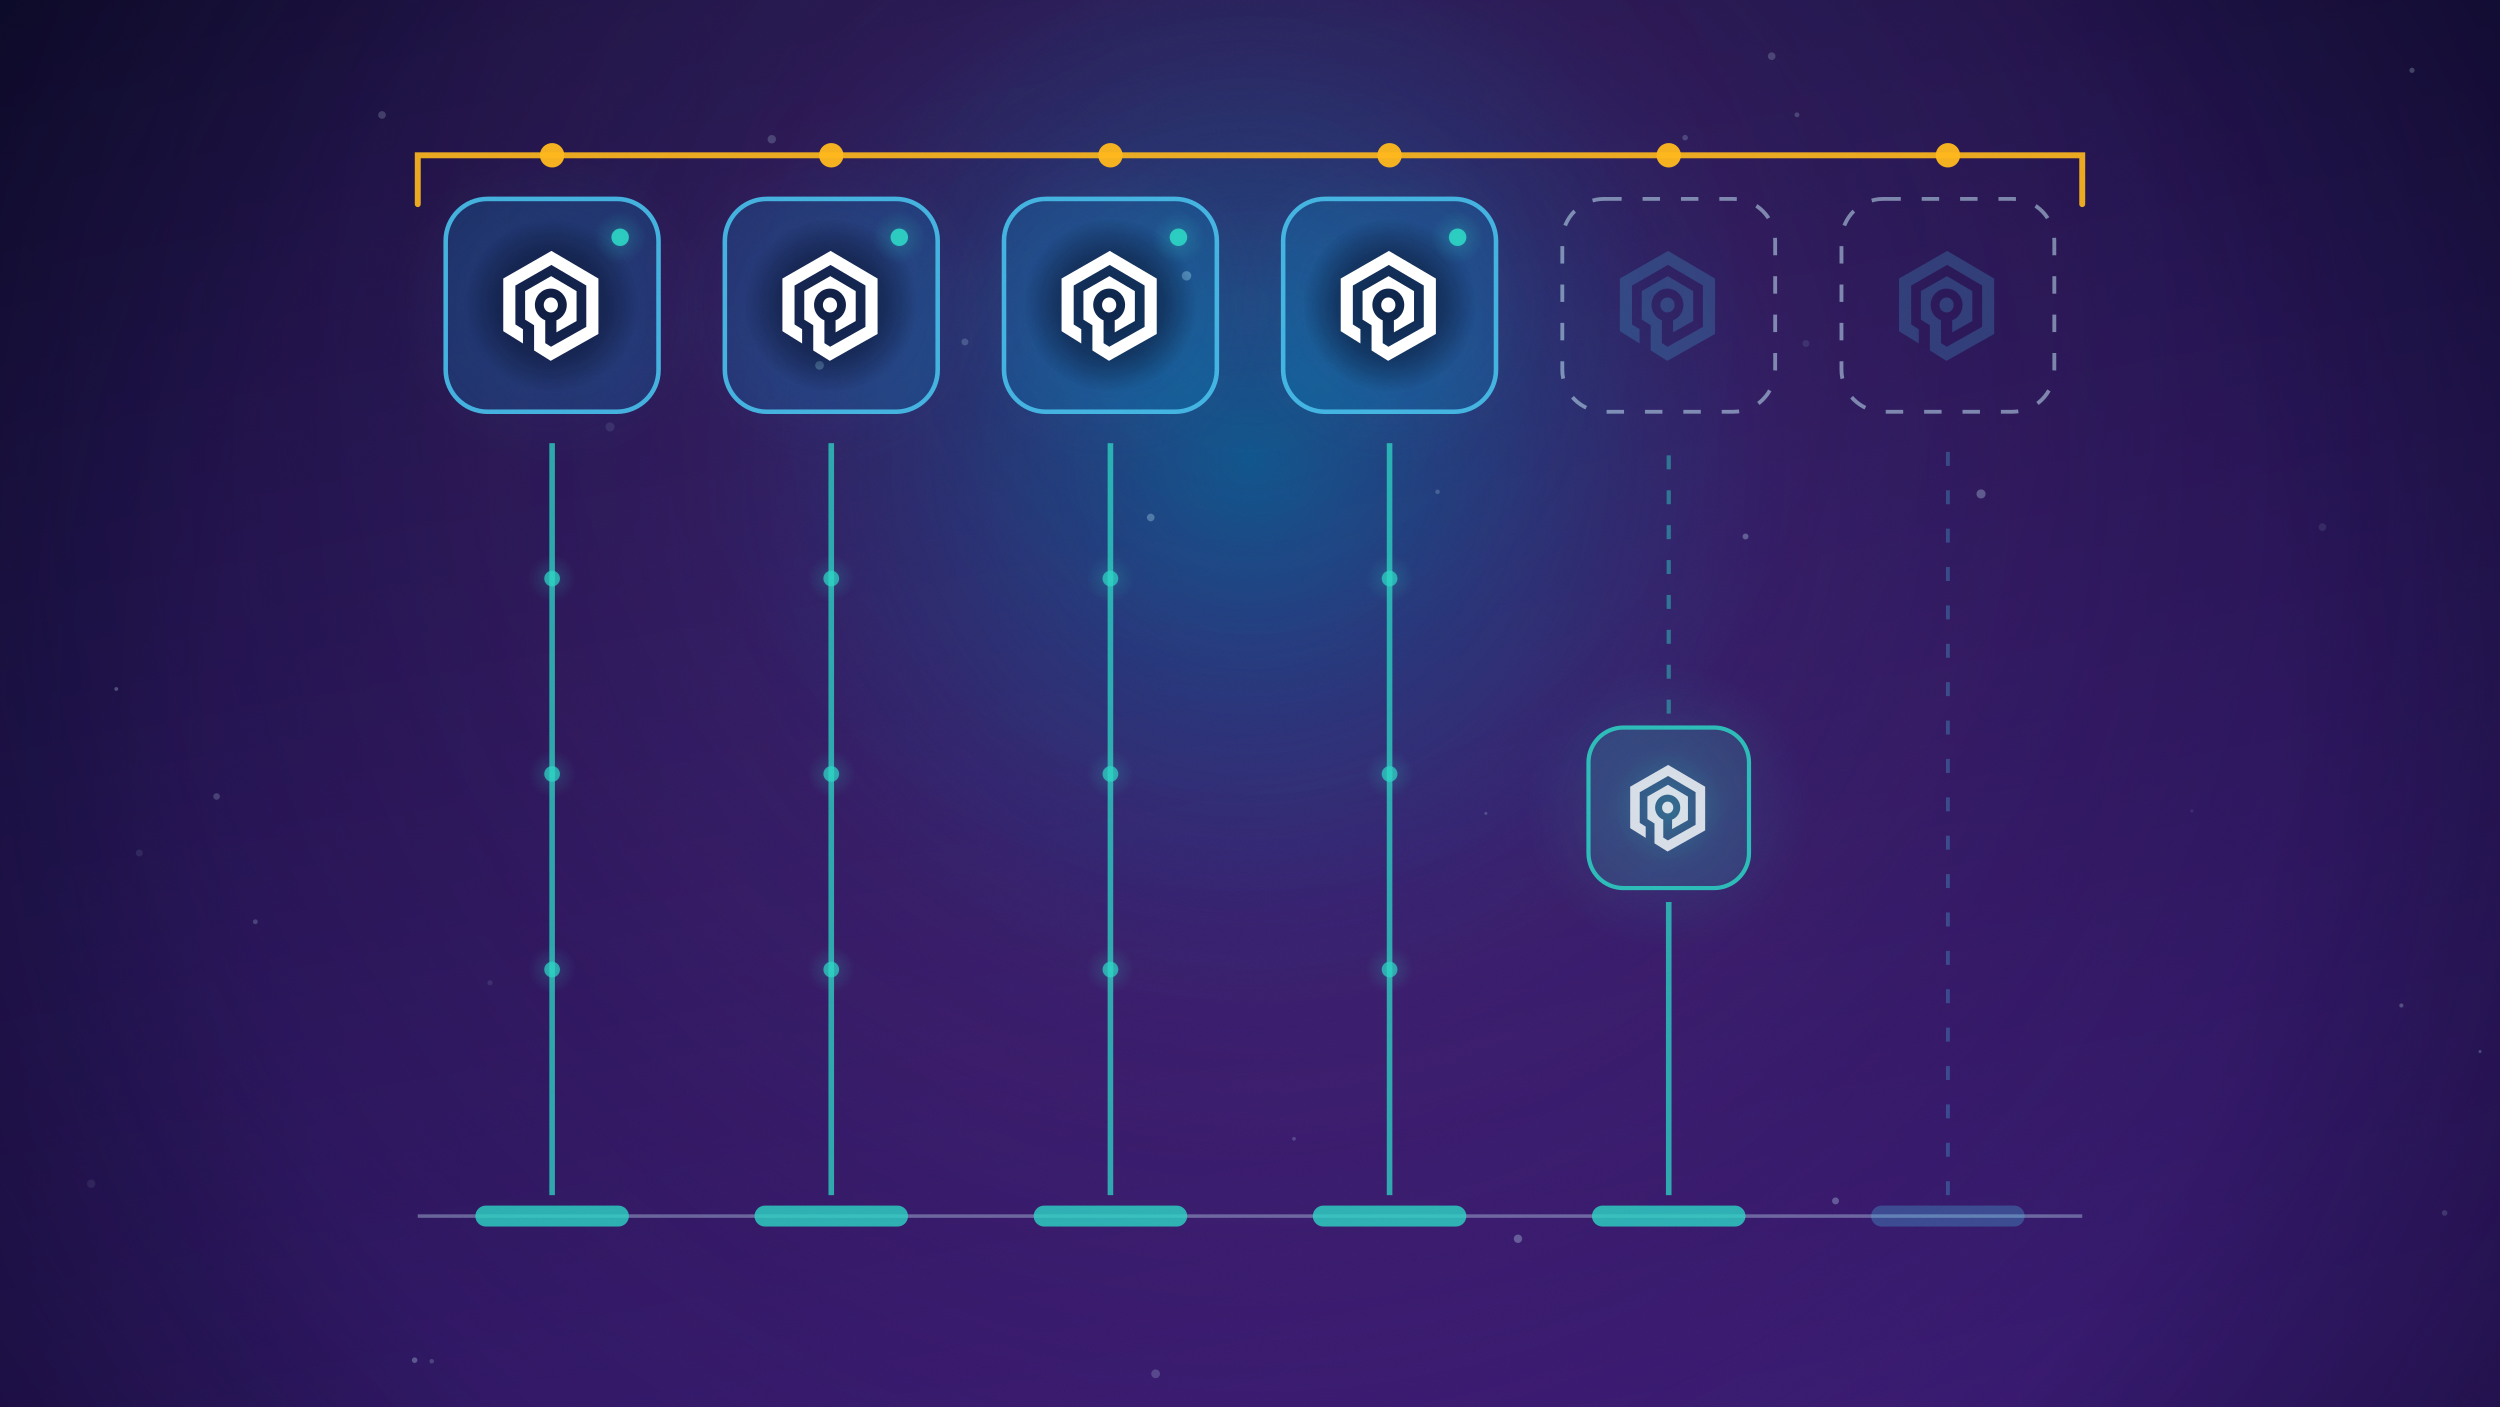
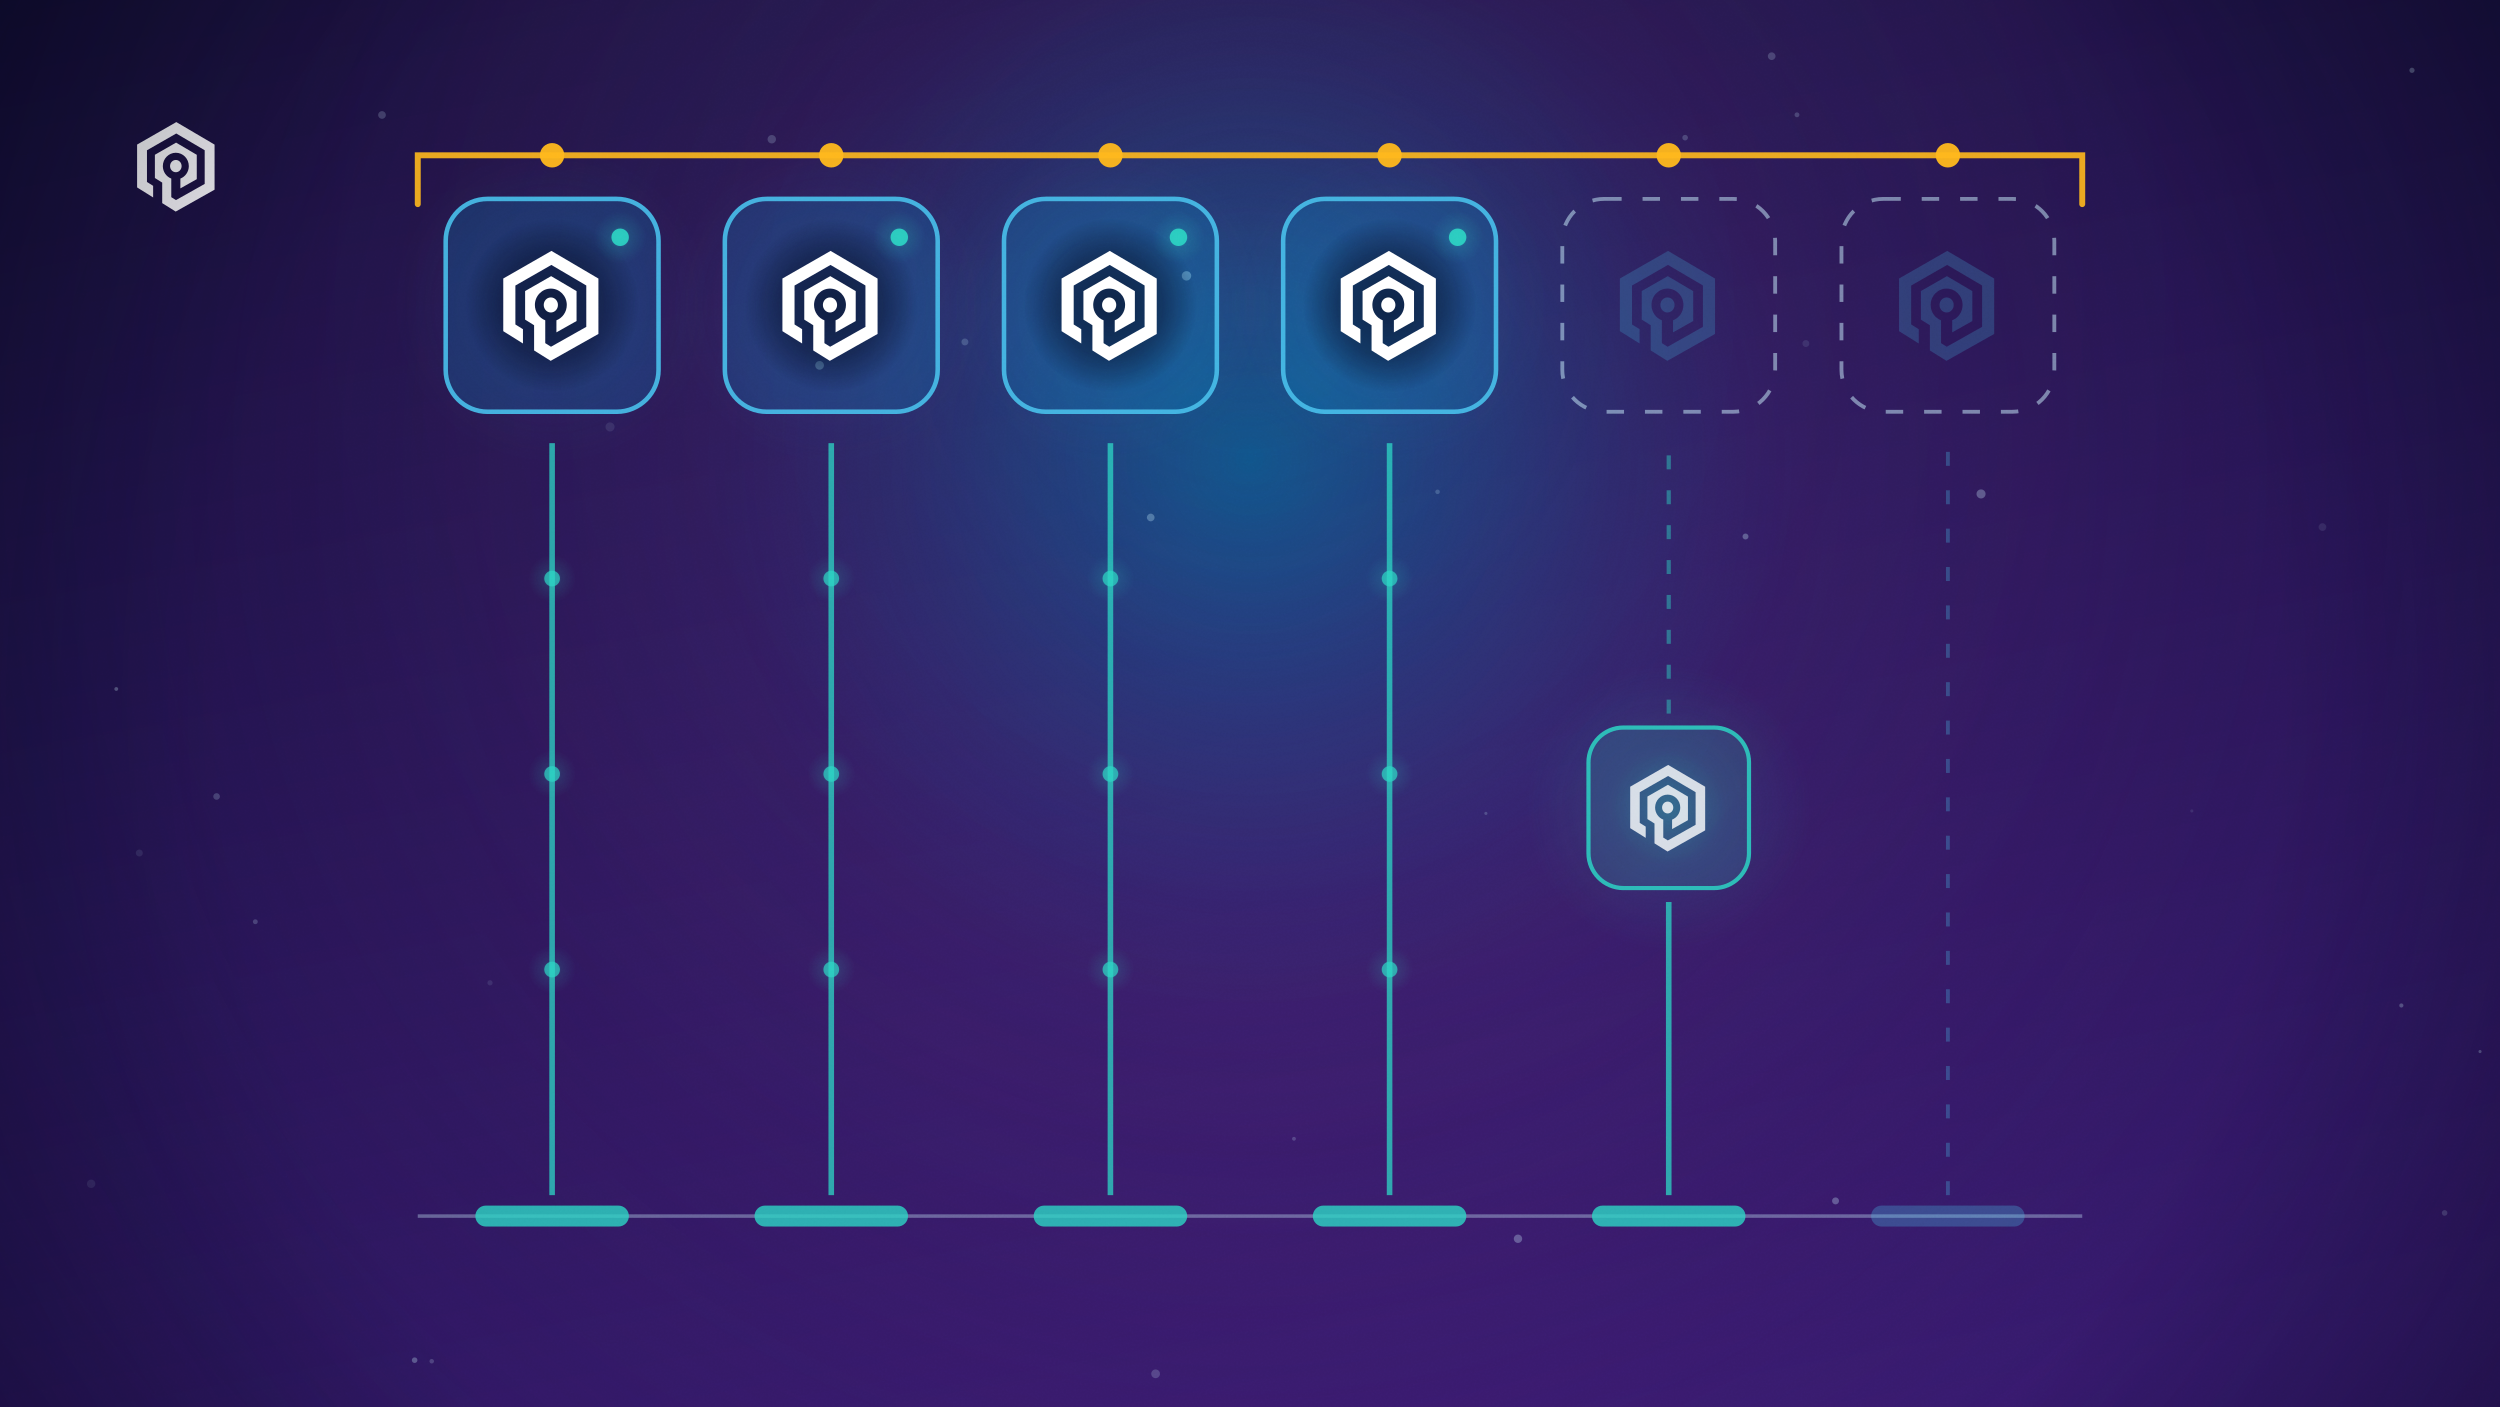
<svg xmlns="http://www.w3.org/2000/svg" width="1920" height="1080" viewBox="243.6 137 1432.8 806">
  <defs>
    <linearGradient id="sky" x1="0" y1="0" x2="0.32" y2="1">
      <stop offset="0" stop-color="#060A24" />
      <stop offset="0.48" stop-color="#171043" />
      <stop offset="1" stop-color="#301868" />
    </linearGradient>
    <radialGradient id="focus" gradientUnits="userSpaceOnUse" cx="960" cy="400" r="900">
      <stop offset="0" stop-color="#00A3E0" stop-opacity="0.42" />
      <stop offset="0.35" stop-color="#963CBD" stop-opacity="0.20" />
      <stop offset="1" stop-color="#963CBD" stop-opacity="0" />
    </radialGradient>
    <radialGradient id="vignette" gradientUnits="userSpaceOnUse" cx="960" cy="540" r="1180">
      <stop offset="0.5" stop-color="#03040F" stop-opacity="0" />
      <stop offset="1" stop-color="#03040F" stop-opacity="0.8" />
    </radialGradient>
    <radialGradient id="scrim">
      <stop offset="0" stop-color="#060A24" stop-opacity="0.72" />
      <stop offset="0.6" stop-color="#060A24" stop-opacity="0.45" />
      <stop offset="1" stop-color="#060A24" stop-opacity="0" />
    </radialGradient>
    <filter id="grain" x="0" y="0" width="100%" height="100%">
      <feTurbulence type="fractalNoise" baseFrequency="0.85" numOctaves="4" stitchTiles="stitch" />
      <feColorMatrix type="saturate" values="0" />
    </filter>
    <radialGradient id="h-cyan">
      <stop offset="0" stop-color="#46BDE9" stop-opacity="0.75" />
      <stop offset="0.4" stop-color="#46BDE9" stop-opacity="0.22" />
      <stop offset="1" stop-color="#46BDE9" stop-opacity="0" />
    </radialGradient>
    <radialGradient id="h-ice">
      <stop offset="0" stop-color="#CCF1FF" stop-opacity="0.75" />
      <stop offset="0.4" stop-color="#CCF1FF" stop-opacity="0.22" />
      <stop offset="1" stop-color="#CCF1FF" stop-opacity="0" />
    </radialGradient>
    <radialGradient id="h-mint">
      <stop offset="0" stop-color="#2CD5C4" stop-opacity="0.75" />
      <stop offset="0.4" stop-color="#2CD5C4" stop-opacity="0.22" />
      <stop offset="1" stop-color="#2CD5C4" stop-opacity="0" />
    </radialGradient>
    <radialGradient id="h-coral">
      <stop offset="0" stop-color="#F65275" stop-opacity="0.75" />
      <stop offset="0.4" stop-color="#F65275" stop-opacity="0.22" />
      <stop offset="1" stop-color="#F65275" stop-opacity="0" />
    </radialGradient>
    <radialGradient id="h-violet">
      <stop offset="0" stop-color="#963CBD" stop-opacity="0.75" />
      <stop offset="0.4" stop-color="#963CBD" stop-opacity="0.22" />
      <stop offset="1" stop-color="#963CBD" stop-opacity="0" />
    </radialGradient>
    <radialGradient id="h-gold">
      <stop offset="0" stop-color="#FFB81C" stop-opacity="0.75" />
      <stop offset="0.4" stop-color="#FFB81C" stop-opacity="0.22" />
      <stop offset="1" stop-color="#FFB81C" stop-opacity="0" />
    </radialGradient>
    <filter id="blur3" x="-70%" y="-70%" width="240%" height="240%">
      <feGaussianBlur stdDeviation="3" />
    </filter>
    <filter id="blur8" x="-70%" y="-70%" width="240%" height="240%">
      <feGaussianBlur stdDeviation="8" />
    </filter>
    <filter id="blur18" x="-70%" y="-70%" width="240%" height="240%">
      <feGaussianBlur stdDeviation="18" />
    </filter>
    <filter id="blur40" x="-70%" y="-70%" width="240%" height="240%">
      <feGaussianBlur stdDeviation="40" />
    </filter>
  </defs>
  <rect width="1920" height="1080" fill="url(#sky)" />
  <rect width="1920" height="1080" fill="url(#focus)" />
  <g>
    <circle cx="1826.9" cy="116.6" r="2.6" fill="#CCF1FF" opacity="0.1" />
    <circle cx="481.2" cy="916.6" r="1.6" fill="#CCF1FF" opacity="0.3" />
    <circle cx="593.2" cy="381.7" r="2.6" fill="#CCF1FF" opacity="0.1" />
    <circle cx="1401.8" cy="44.3" r="2.5" fill="#CCF1FF" opacity="0.1" />
    <circle cx="1425.6" cy="1071.5" r="2.2" fill="#CCF1FF" opacity="0.1" />
    <circle cx="367.7" cy="593.5" r="1.9" fill="#CCF1FF" opacity="0.2" />
    <circle cx="1665" cy="739.7" r="0.9" fill="#CCF1FF" opacity="0.3" />
    <circle cx="1259" cy="169.2" r="2.2" fill="#CCF1FF" opacity="0.2" />
    <circle cx="1831.8" cy="963.3" r="2" fill="#CCF1FF" opacity="0.3" />
    <circle cx="1768.2" cy="483.6" r="2" fill="#CCF1FF" opacity="0.4" />
    <circle cx="6.1" cy="1078.5" r="1.5" fill="#CCF1FF" opacity="0.4" />
    <circle cx="1619.9" cy="713.3" r="1.2" fill="#CCF1FF" opacity="0.3" />
    <circle cx="1644.7" cy="832.2" r="1.6" fill="#CCF1FF" opacity="0.2" />
    <circle cx="1209.4" cy="215.9" r="1.6" fill="#CCF1FF" opacity="0.2" />
    <circle cx="389.9" cy="665.3" r="1.4" fill="#CCF1FF" opacity="0.2" />
    <circle cx="323.4" cy="625.9" r="2" fill="#CCF1FF" opacity="0.1" />
    <circle cx="796.6" cy="333" r="2" fill="#CCF1FF" opacity="0.2" />
    <circle cx="1626" cy="177.3" r="1.5" fill="#CCF1FF" opacity="0.3" />
    <circle cx="685.9" cy="216.8" r="2.4" fill="#CCF1FF" opacity="0.2" />
    <circle cx="1740.6" cy="695.8" r="1.8" fill="#CCF1FF" opacity="0.3" />
    <circle cx="1244" cy="444.5" r="1.7" fill="#CCF1FF" opacity="0.3" />
    <circle cx="1887.4" cy="782.5" r="2.7" fill="#CCF1FF" opacity="0.4" />
    <circle cx="985.2" cy="789.7" r="1.1" fill="#CCF1FF" opacity="0.2" />
    <circle cx="903.1" cy="433.6" r="2.2" fill="#CCF1FF" opacity="0.3" />
    <circle cx="1319" cy="1037.7" r="1.9" fill="#CCF1FF" opacity="0.2" />
    <circle cx="1889.4" cy="374.6" r="1.2" fill="#CCF1FF" opacity="0.4" />
    <circle cx="1499.8" cy="601.8" r="0.9" fill="#CCF1FF" opacity="0.1" />
    <circle cx="310.2" cy="531.9" r="1.1" fill="#CCF1FF" opacity="0.3" />
    <circle cx="1113.6" cy="847" r="2.4" fill="#CCF1FF" opacity="0.3" />
    <circle cx="150.6" cy="1045.7" r="1.5" fill="#CCF1FF" opacity="0.3" />
    <circle cx="1273.5" cy="202.8" r="1.4" fill="#CCF1FF" opacity="0.2" />
    <circle cx="1379" cy="420.1" r="2.6" fill="#CCF1FF" opacity="0.3" />
    <circle cx="1799.7" cy="948.5" r="2.3" fill="#CCF1FF" opacity="0.1" />
    <circle cx="1692.6" cy="916.4" r="1.1" fill="#CCF1FF" opacity="0.3" />
    <circle cx="905.9" cy="924.4" r="2.5" fill="#CCF1FF" opacity="0.2" />
    <circle cx="61.6" cy="1058.1" r="2.6" fill="#CCF1FF" opacity="0.2" />
    <circle cx="713.3" cy="346.4" r="2.5" fill="#CCF1FF" opacity="0.4" />
    <circle cx="1095.2" cy="603.2" r="0.9" fill="#CCF1FF" opacity="0.2" />
    <circle cx="187.1" cy="244.9" r="1.9" fill="#CCF1FF" opacity="0.2" />
    <circle cx="1278.6" cy="333.9" r="2" fill="#CCF1FF" opacity="0.1" />
    <circle cx="1694.9" cy="834.9" r="0.9" fill="#CCF1FF" opacity="0.2" />
    <circle cx="1169.8" cy="1042.9" r="2.5" fill="#CCF1FF" opacity="0.2" />
    <circle cx="295.8" cy="815.5" r="2.4" fill="#CCF1FF" opacity="0.1" />
    <circle cx="1717.5" cy="235.7" r="2.4" fill="#CCF1FF" opacity="0.1" />
    <circle cx="923.6" cy="295.1" r="2.7" fill="#CCF1FF" opacity="0.4" />
    <circle cx="583.1" cy="980.2" r="1.7" fill="#CCF1FF" opacity="0.2" />
    <circle cx="1817.9" cy="836.2" r="0.9" fill="#CCF1FF" opacity="0.1" />
    <circle cx="1295.6" cy="825.3" r="2" fill="#CCF1FF" opacity="0.3" />
    <circle cx="524.4" cy="700.3" r="1.5" fill="#CCF1FF" opacity="0.1" />
    <circle cx="966.1" cy="956.1" r="2.2" fill="#CCF1FF" opacity="0.3" />
    <circle cx="462.5" cy="202.9" r="2.2" fill="#CCF1FF" opacity="0.2" />
    <circle cx="1574.7" cy="439.1" r="2.2" fill="#CCF1FF" opacity="0.1" />
    <circle cx="280.6" cy="1010" r="0.8" fill="#CCF1FF" opacity="0.3" />
    <circle cx="491" cy="917.2" r="1.3" fill="#CCF1FF" opacity="0.2" />
    <circle cx="1067.5" cy="418.9" r="1.3" fill="#CCF1FF" opacity="0.2" />
  </g>
  <circle cx="960" cy="312" r="560" fill="url(#h-cyan)" opacity="0.13" />
  <line x1="483" y1="834" x2="1437" y2="834" stroke="#CCF1FF" stroke-width="2" opacity="0.35" />
  <g>
    <line x1="560" y1="822" x2="560" y2="391" stroke="#2CD5C4" stroke-width="3.2" opacity="0.75" />
    <circle cx="560" cy="692.7" r="13.5" fill="url(#h-mint)" opacity="0.5" />
    <circle cx="560" cy="692.7" r="4.5" fill="#2CD5C4" opacity="0.7" />
    <circle cx="560" cy="580.6" r="13.5" fill="url(#h-mint)" opacity="0.5" />
    <circle cx="560" cy="580.6" r="4.5" fill="#2CD5C4" opacity="0.7" />
    <circle cx="560" cy="468.6" r="13.5" fill="url(#h-mint)" opacity="0.5" />
    <circle cx="560" cy="468.6" r="4.5" fill="#2CD5C4" opacity="0.7" />
    <line x1="720" y1="822" x2="720" y2="391" stroke="#2CD5C4" stroke-width="3.2" opacity="0.75" />
    <circle cx="720" cy="692.7" r="13.5" fill="url(#h-mint)" opacity="0.5" />
    <circle cx="720" cy="692.7" r="4.5" fill="#2CD5C4" opacity="0.7" />
    <circle cx="720" cy="580.6" r="13.5" fill="url(#h-mint)" opacity="0.5" />
    <circle cx="720" cy="580.6" r="4.5" fill="#2CD5C4" opacity="0.7" />
    <circle cx="720" cy="468.6" r="13.5" fill="url(#h-mint)" opacity="0.5" />
    <circle cx="720" cy="468.6" r="4.5" fill="#2CD5C4" opacity="0.7" />
    <line x1="880" y1="822" x2="880" y2="391" stroke="#2CD5C4" stroke-width="3.2" opacity="0.75" />
    <circle cx="880" cy="692.7" r="13.5" fill="url(#h-mint)" opacity="0.5" />
    <circle cx="880" cy="692.7" r="4.5" fill="#2CD5C4" opacity="0.7" />
    <circle cx="880" cy="580.6" r="13.5" fill="url(#h-mint)" opacity="0.5" />
    <circle cx="880" cy="580.6" r="4.5" fill="#2CD5C4" opacity="0.7" />
    <circle cx="880" cy="468.6" r="13.5" fill="url(#h-mint)" opacity="0.5" />
    <circle cx="880" cy="468.6" r="4.5" fill="#2CD5C4" opacity="0.7" />
    <line x1="1040" y1="822" x2="1040" y2="391" stroke="#2CD5C4" stroke-width="3.2" opacity="0.75" />
    <circle cx="1040" cy="692.7" r="13.5" fill="url(#h-mint)" opacity="0.5" />
    <circle cx="1040" cy="692.7" r="4.5" fill="#2CD5C4" opacity="0.7" />
    <circle cx="1040" cy="580.6" r="13.5" fill="url(#h-mint)" opacity="0.5" />
    <circle cx="1040" cy="580.6" r="4.5" fill="#2CD5C4" opacity="0.7" />
    <circle cx="1040" cy="468.6" r="13.5" fill="url(#h-mint)" opacity="0.5" />
    <circle cx="1040" cy="468.6" r="4.5" fill="#2CD5C4" opacity="0.7" />
    <line x1="1200" y1="822" x2="1200" y2="654" stroke="#2CD5C4" stroke-width="3.2" opacity="0.75" />
    <line x1="1200" y1="546" x2="1200" y2="391" stroke="#2CD5C4" stroke-width="2.4" stroke-dasharray="8 12" opacity="0.45" />
    <circle cx="1200" cy="600" r="82" fill="url(#h-mint)" opacity="0.45" />
    <rect x="1154" y="554" width="92" height="92" rx="20" fill="#2CD5C4" fill-opacity="0.16" stroke="#2CD5C4" stroke-width="2.4" opacity="0.85" />
    <g opacity="0.8">
      <g transform="translate(1177.2 574) scale(0.7123)">
        <path d="M 13.482 60.695 L 0.998 52.884 L 0.998 19.503 L 31.528 2.001 L 61.318 19.532 L 61.318 54.645 L 31.055 71.689 L 20.548 65.116 L 20.548 51.041 L 20.548 49.12 L 14.852 45.556 L 14.852 27.453 L 31.346 17.997 L 47.464 27.482 L 47.464 46.451 L 34.703 53.638 L 34.703 45.999 C 38.529 44.526 41.274 40.739 41.274 36.27 C 41.274 30.511 36.713 25.884 31.158 25.884 C 25.603 25.884 21.042 30.511 21.042 36.27 C 21.042 40.739 23.787 44.526 27.612 45.999 L 27.612 60.474 L 31.261 62.756 L 53.635 50.155 L 53.635 23.925 L 31.477 10.885 L 8.681 23.954 L 8.681 48.629 L 13.482 51.633 L 13.482 60.695 Z M 31.158 31.498 C 33.672 31.498 35.66 33.664 35.66 36.27 C 35.66 38.877 33.672 41.043 31.158 41.043 C 28.644 41.043 26.656 38.877 26.656 36.27 C 26.656 33.664 28.644 31.498 31.158 31.498 Z" fill="#FFFFFF" fill-rule="evenodd" />
      </g>
    </g>
    <line x1="1360" y1="822" x2="1360" y2="391" stroke="#46BDE9" stroke-width="2.2" stroke-dasharray="8 14" opacity="0.3" />
  </g>
  <g>
    <rect x="516" y="828" width="88" height="12" rx="6" fill="#2CD5C4" opacity="0.8" />
    <rect x="676" y="828" width="88" height="12" rx="6" fill="#2CD5C4" opacity="0.8" />
    <rect x="836" y="828" width="88" height="12" rx="6" fill="#2CD5C4" opacity="0.8" />
    <rect x="996" y="828" width="88" height="12" rx="6" fill="#2CD5C4" opacity="0.8" />
    <rect x="1156" y="828" width="88" height="12" rx="6" fill="#2CD5C4" opacity="0.8" />
    <rect x="1316" y="828" width="88" height="12" rx="6" fill="#46BDE9" opacity="0.3" />
  </g>
  <g>
    <circle cx="560" cy="312" r="92" fill="url(#h-cyan)" opacity="0.24" />
    <rect x="499" y="251" width="122" height="122" rx="24" fill="#00A3E0" fill-opacity="0.2" stroke="#46BDE9" stroke-width="2.6" opacity="0.92" />
    <circle cx="560" cy="312" r="50" fill="url(#scrim)" />
    <g transform="translate(531.1 279) scale(0.9041)">
      <path d="M 13.482 60.695 L 0.998 52.884 L 0.998 19.503 L 31.528 2.001 L 61.318 19.532 L 61.318 54.645 L 31.055 71.689 L 20.548 65.116 L 20.548 51.041 L 20.548 49.12 L 14.852 45.556 L 14.852 27.453 L 31.346 17.997 L 47.464 27.482 L 47.464 46.451 L 34.703 53.638 L 34.703 45.999 C 38.529 44.526 41.274 40.739 41.274 36.27 C 41.274 30.511 36.713 25.884 31.158 25.884 C 25.603 25.884 21.042 30.511 21.042 36.27 C 21.042 40.739 23.787 44.526 27.612 45.999 L 27.612 60.474 L 31.261 62.756 L 53.635 50.155 L 53.635 23.925 L 31.477 10.885 L 8.681 23.954 L 8.681 48.629 L 13.482 51.633 L 13.482 60.695 Z M 31.158 31.498 C 33.672 31.498 35.66 33.664 35.66 36.27 C 35.66 38.877 33.672 41.043 31.158 41.043 C 28.644 41.043 26.656 38.877 26.656 36.27 C 26.656 33.664 28.644 31.498 31.158 31.498 Z" fill="#FFFFFF" fill-rule="evenodd" />
    </g>
    <circle cx="599" cy="273" r="15" fill="url(#h-mint)" opacity="0.6" />
    <circle cx="599" cy="273" r="5" fill="#2CD5C4" opacity="0.9" />
    <circle cx="720" cy="312" r="92" fill="url(#h-cyan)" opacity="0.24" />
    <rect x="659" y="251" width="122" height="122" rx="24" fill="#00A3E0" fill-opacity="0.2" stroke="#46BDE9" stroke-width="2.6" opacity="0.92" />
    <circle cx="720" cy="312" r="50" fill="url(#scrim)" />
    <g transform="translate(691.1 279) scale(0.9041)">
      <path d="M 13.482 60.695 L 0.998 52.884 L 0.998 19.503 L 31.528 2.001 L 61.318 19.532 L 61.318 54.645 L 31.055 71.689 L 20.548 65.116 L 20.548 51.041 L 20.548 49.12 L 14.852 45.556 L 14.852 27.453 L 31.346 17.997 L 47.464 27.482 L 47.464 46.451 L 34.703 53.638 L 34.703 45.999 C 38.529 44.526 41.274 40.739 41.274 36.27 C 41.274 30.511 36.713 25.884 31.158 25.884 C 25.603 25.884 21.042 30.511 21.042 36.27 C 21.042 40.739 23.787 44.526 27.612 45.999 L 27.612 60.474 L 31.261 62.756 L 53.635 50.155 L 53.635 23.925 L 31.477 10.885 L 8.681 23.954 L 8.681 48.629 L 13.482 51.633 L 13.482 60.695 Z M 31.158 31.498 C 33.672 31.498 35.66 33.664 35.66 36.27 C 35.66 38.877 33.672 41.043 31.158 41.043 C 28.644 41.043 26.656 38.877 26.656 36.27 C 26.656 33.664 28.644 31.498 31.158 31.498 Z" fill="#FFFFFF" fill-rule="evenodd" />
    </g>
    <circle cx="759" cy="273" r="15" fill="url(#h-mint)" opacity="0.6" />
    <circle cx="759" cy="273" r="5" fill="#2CD5C4" opacity="0.9" />
    <circle cx="880" cy="312" r="92" fill="url(#h-cyan)" opacity="0.24" />
    <rect x="819" y="251" width="122" height="122" rx="24" fill="#00A3E0" fill-opacity="0.2" stroke="#46BDE9" stroke-width="2.6" opacity="0.92" />
    <circle cx="880" cy="312" r="50" fill="url(#scrim)" />
    <g transform="translate(851.1 279) scale(0.9041)">
      <path d="M 13.482 60.695 L 0.998 52.884 L 0.998 19.503 L 31.528 2.001 L 61.318 19.532 L 61.318 54.645 L 31.055 71.689 L 20.548 65.116 L 20.548 51.041 L 20.548 49.12 L 14.852 45.556 L 14.852 27.453 L 31.346 17.997 L 47.464 27.482 L 47.464 46.451 L 34.703 53.638 L 34.703 45.999 C 38.529 44.526 41.274 40.739 41.274 36.27 C 41.274 30.511 36.713 25.884 31.158 25.884 C 25.603 25.884 21.042 30.511 21.042 36.27 C 21.042 40.739 23.787 44.526 27.612 45.999 L 27.612 60.474 L 31.261 62.756 L 53.635 50.155 L 53.635 23.925 L 31.477 10.885 L 8.681 23.954 L 8.681 48.629 L 13.482 51.633 L 13.482 60.695 Z M 31.158 31.498 C 33.672 31.498 35.66 33.664 35.66 36.27 C 35.66 38.877 33.672 41.043 31.158 41.043 C 28.644 41.043 26.656 38.877 26.656 36.27 C 26.656 33.664 28.644 31.498 31.158 31.498 Z" fill="#FFFFFF" fill-rule="evenodd" />
    </g>
    <circle cx="919" cy="273" r="15" fill="url(#h-mint)" opacity="0.6" />
    <circle cx="919" cy="273" r="5" fill="#2CD5C4" opacity="0.9" />
    <circle cx="1040" cy="312" r="92" fill="url(#h-cyan)" opacity="0.24" />
    <rect x="979" y="251" width="122" height="122" rx="24" fill="#00A3E0" fill-opacity="0.2" stroke="#46BDE9" stroke-width="2.6" opacity="0.92" />
    <circle cx="1040" cy="312" r="50" fill="url(#scrim)" />
    <g transform="translate(1011.1 279) scale(0.9041)">
      <path d="M 13.482 60.695 L 0.998 52.884 L 0.998 19.503 L 31.528 2.001 L 61.318 19.532 L 61.318 54.645 L 31.055 71.689 L 20.548 65.116 L 20.548 51.041 L 20.548 49.12 L 14.852 45.556 L 14.852 27.453 L 31.346 17.997 L 47.464 27.482 L 47.464 46.451 L 34.703 53.638 L 34.703 45.999 C 38.529 44.526 41.274 40.739 41.274 36.27 C 41.274 30.511 36.713 25.884 31.158 25.884 C 25.603 25.884 21.042 30.511 21.042 36.27 C 21.042 40.739 23.787 44.526 27.612 45.999 L 27.612 60.474 L 31.261 62.756 L 53.635 50.155 L 53.635 23.925 L 31.477 10.885 L 8.681 23.954 L 8.681 48.629 L 13.482 51.633 L 13.482 60.695 Z M 31.158 31.498 C 33.672 31.498 35.66 33.664 35.66 36.27 C 35.66 38.877 33.672 41.043 31.158 41.043 C 28.644 41.043 26.656 38.877 26.656 36.27 C 26.656 33.664 28.644 31.498 31.158 31.498 Z" fill="#FFFFFF" fill-rule="evenodd" />
    </g>
    <circle cx="1079" cy="273" r="15" fill="url(#h-mint)" opacity="0.6" />
    <circle cx="1079" cy="273" r="5" fill="#2CD5C4" opacity="0.9" />
    <rect x="1139" y="251" width="122" height="122" rx="24" fill="none" stroke="#CCF1FF" stroke-width="2.2" stroke-dasharray="10 12" opacity="0.5" />
    <g opacity="0.22">
      <g transform="translate(1171.1 279) scale(0.9041)">
        <path d="M 13.482 60.695 L 0.998 52.884 L 0.998 19.503 L 31.528 2.001 L 61.318 19.532 L 61.318 54.645 L 31.055 71.689 L 20.548 65.116 L 20.548 51.041 L 20.548 49.12 L 14.852 45.556 L 14.852 27.453 L 31.346 17.997 L 47.464 27.482 L 47.464 46.451 L 34.703 53.638 L 34.703 45.999 C 38.529 44.526 41.274 40.739 41.274 36.27 C 41.274 30.511 36.713 25.884 31.158 25.884 C 25.603 25.884 21.042 30.511 21.042 36.27 C 21.042 40.739 23.787 44.526 27.612 45.999 L 27.612 60.474 L 31.261 62.756 L 53.635 50.155 L 53.635 23.925 L 31.477 10.885 L 8.681 23.954 L 8.681 48.629 L 13.482 51.633 L 13.482 60.695 Z M 31.158 31.498 C 33.672 31.498 35.66 33.664 35.66 36.27 C 35.66 38.877 33.672 41.043 31.158 41.043 C 28.644 41.043 26.656 38.877 26.656 36.27 C 26.656 33.664 28.644 31.498 31.158 31.498 Z" fill="#46BDE9" fill-rule="evenodd" />
      </g>
    </g>
    <rect x="1299" y="251" width="122" height="122" rx="24" fill="none" stroke="#CCF1FF" stroke-width="2.2" stroke-dasharray="10 12" opacity="0.5" />
    <g opacity="0.22">
      <g transform="translate(1331.1 279) scale(0.9041)">
        <path d="M 13.482 60.695 L 0.998 52.884 L 0.998 19.503 L 31.528 2.001 L 61.318 19.532 L 61.318 54.645 L 31.055 71.689 L 20.548 65.116 L 20.548 51.041 L 20.548 49.12 L 14.852 45.556 L 14.852 27.453 L 31.346 17.997 L 47.464 27.482 L 47.464 46.451 L 34.703 53.638 L 34.703 45.999 C 38.529 44.526 41.274 40.739 41.274 36.27 C 41.274 30.511 36.713 25.884 31.158 25.884 C 25.603 25.884 21.042 30.511 21.042 36.27 C 21.042 40.739 23.787 44.526 27.612 45.999 L 27.612 60.474 L 31.261 62.756 L 53.635 50.155 L 53.635 23.925 L 31.477 10.885 L 8.681 23.954 L 8.681 48.629 L 13.482 51.633 L 13.482 60.695 Z M 31.158 31.498 C 33.672 31.498 35.66 33.664 35.66 36.27 C 35.66 38.877 33.672 41.043 31.158 41.043 C 28.644 41.043 26.656 38.877 26.656 36.27 C 26.656 33.664 28.644 31.498 31.158 31.498 Z" fill="#46BDE9" fill-rule="evenodd" />
      </g>
    </g>
  </g>
  <g>
    <path d="M 483 254 L 483 226 L 1437 226 L 1437 254" fill="none" stroke="#FFB81C" stroke-width="3.4" stroke-linecap="round" opacity="0.9" />
    <circle cx="560" cy="226" r="7" fill="#FFB81C" opacity="0.95" />
    <circle cx="720" cy="226" r="7" fill="#FFB81C" opacity="0.95" />
    <circle cx="880" cy="226" r="7" fill="#FFB81C" opacity="0.95" />
    <circle cx="1040" cy="226" r="7" fill="#FFB81C" opacity="0.95" />
    <circle cx="1200" cy="226" r="7" fill="#FFB81C" opacity="0.95" />
    <circle cx="1360" cy="226" r="7" fill="#FFB81C" opacity="0.95" />
  </g>
+   <g opacity="0.92">
+     <g transform="translate(321.4 205.5) scale(0.736)">
+       <path d="M 13.482 60.695 L 0.998 52.884 L 0.998 19.503 L 31.528 2.001 L 61.318 19.532 L 61.318 54.645 L 31.055 71.689 L 20.548 65.116 L 20.548 51.041 L 20.548 49.12 L 14.852 45.556 L 14.852 27.453 L 31.346 17.997 L 47.464 27.482 L 47.464 46.451 L 34.703 53.638 L 34.703 45.999 C 38.529 44.526 41.274 40.739 41.274 36.27 C 41.274 30.511 36.713 25.884 31.158 25.884 C 25.603 25.884 21.042 30.511 21.042 36.27 C 21.042 40.739 23.787 44.526 27.612 45.999 L 27.612 60.474 L 31.261 62.756 L 53.635 50.155 L 53.635 23.925 L 31.477 10.885 L 8.681 23.954 L 8.681 48.629 L 13.482 51.633 L 13.482 60.695 Z M 31.158 31.498 C 33.672 31.498 35.66 33.664 35.66 36.27 C 35.66 38.877 33.672 41.043 31.158 41.043 C 28.644 41.043 26.656 38.877 26.656 36.27 C 26.656 33.664 28.644 31.498 31.158 31.498 Z" fill="#FFFFFF" fill-rule="evenodd" />
+     </g>
+   </g>
  <rect width="1920" height="1080" fill="url(#vignette)" />
  <rect width="1920" height="1080" filter="url(#grain)" opacity="0.055" style="mix-blend-mode:overlay" />
</svg>
